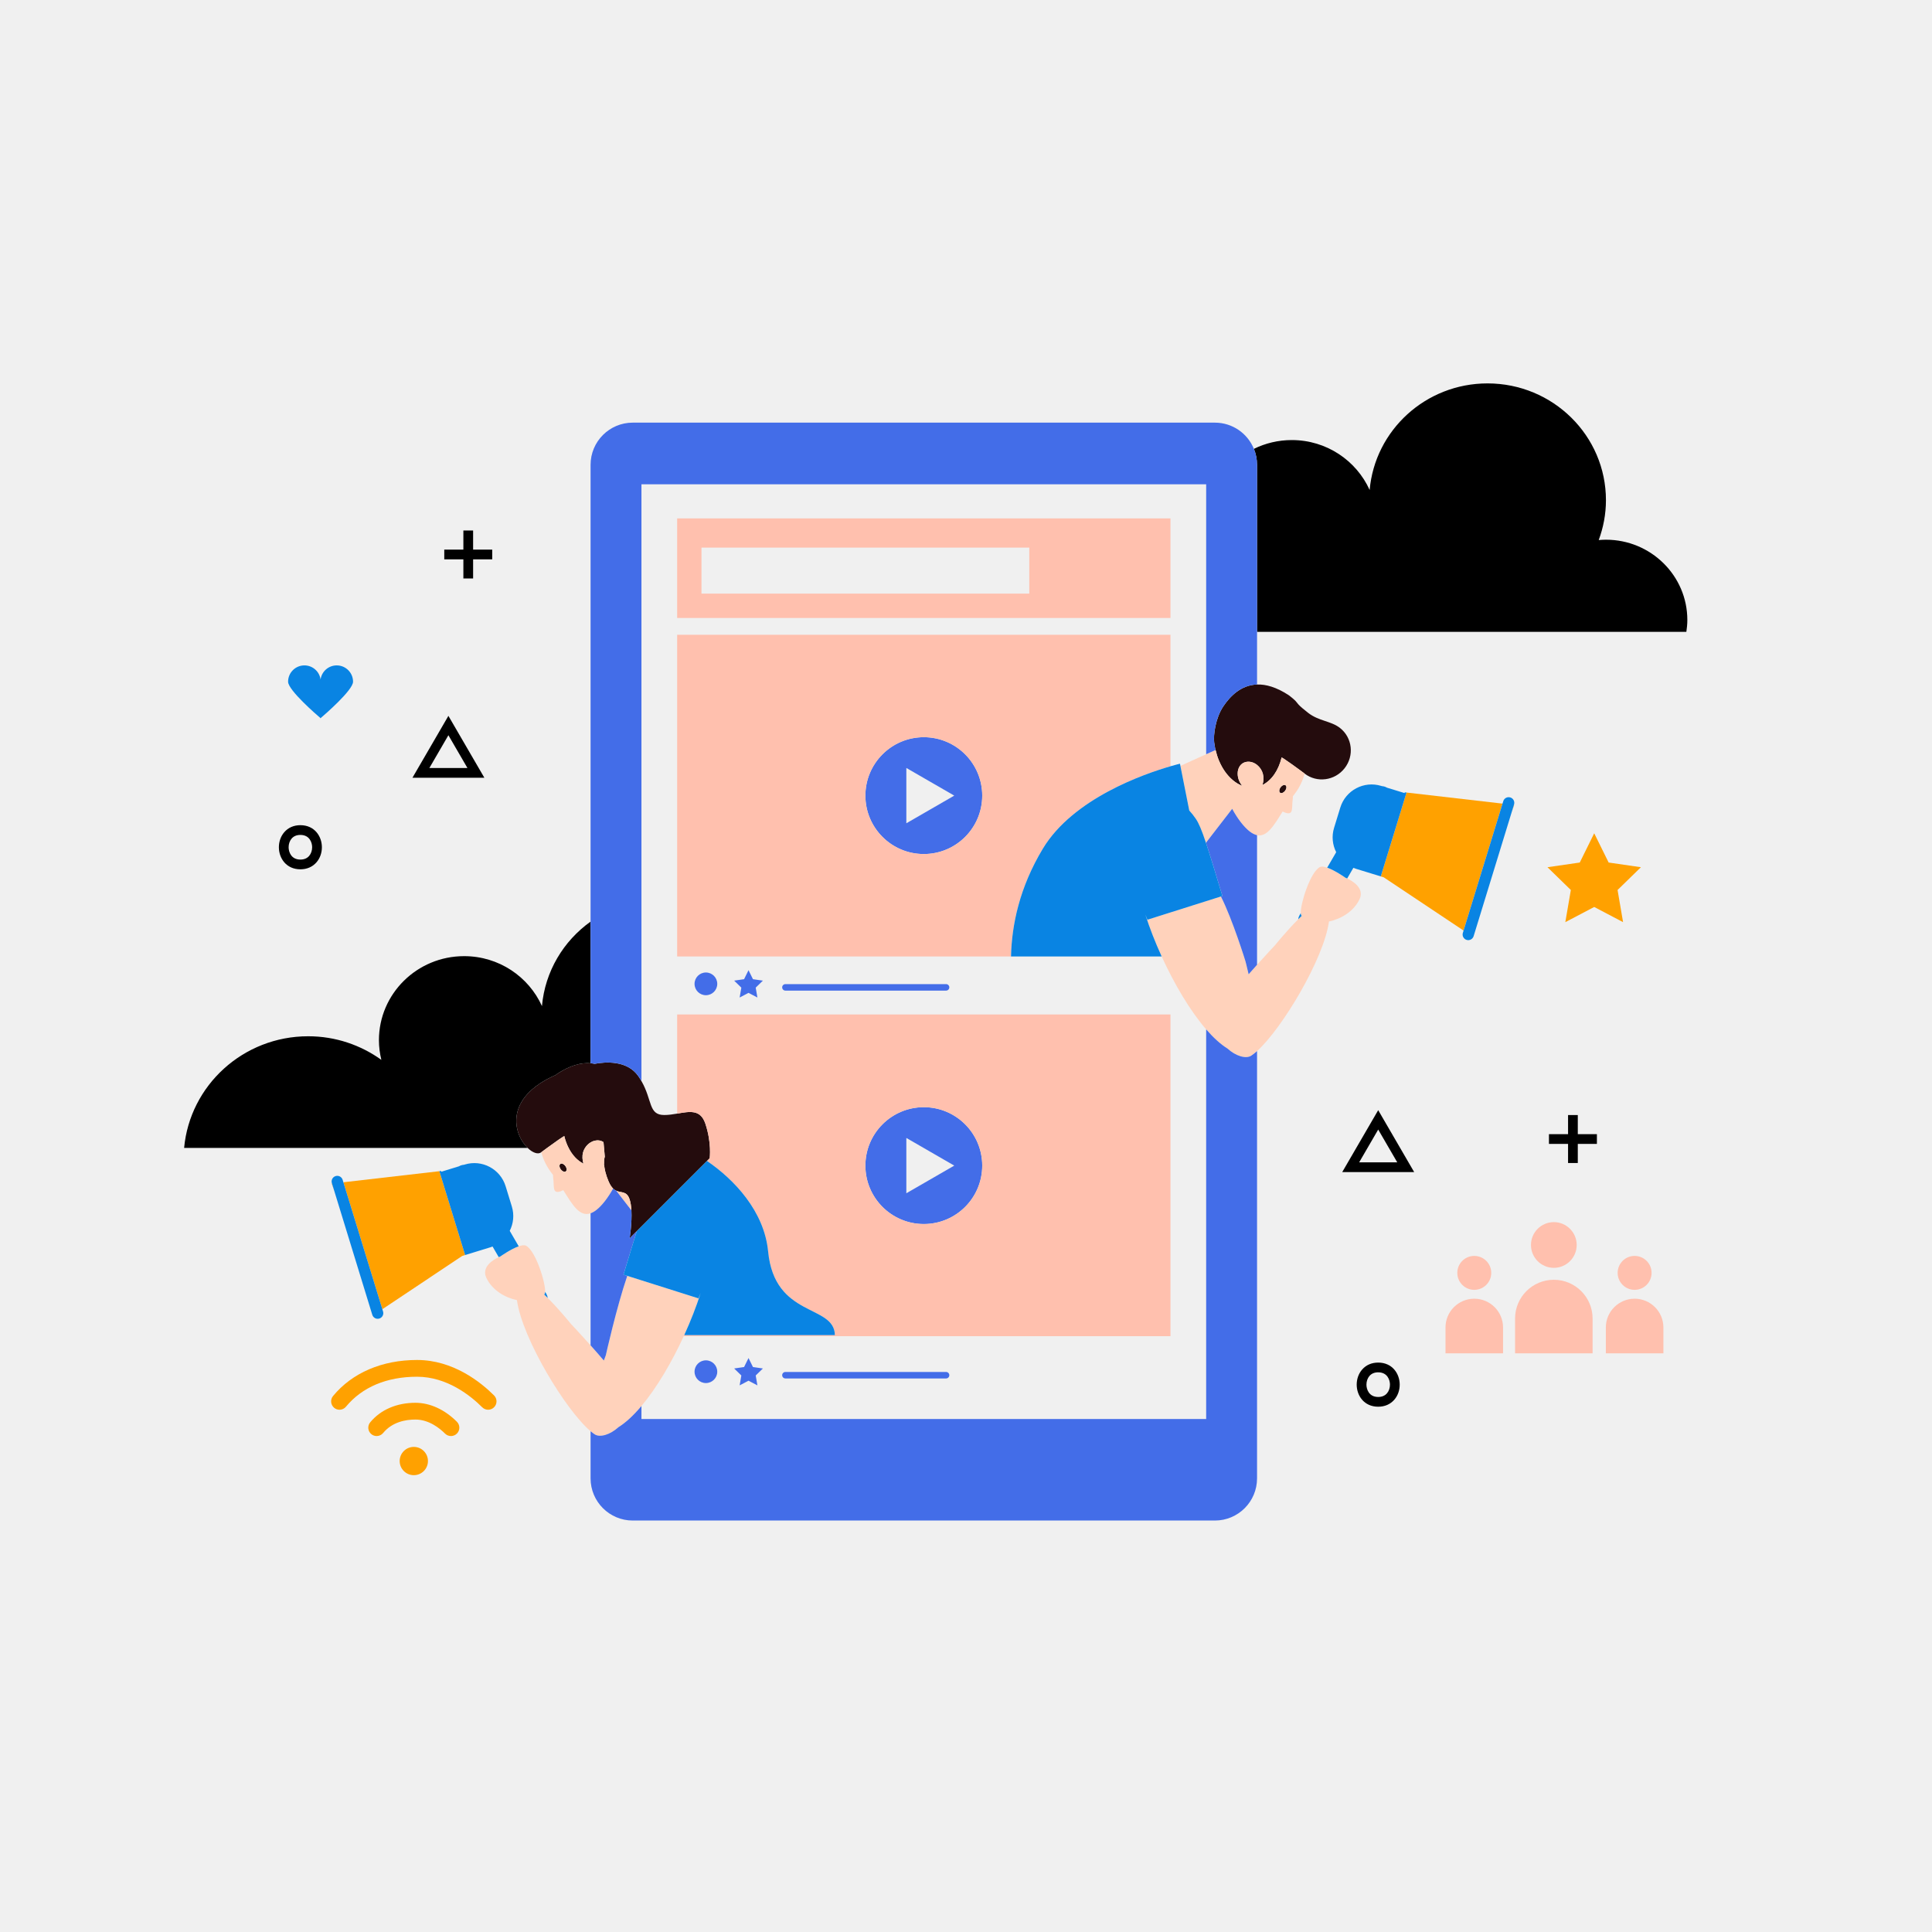
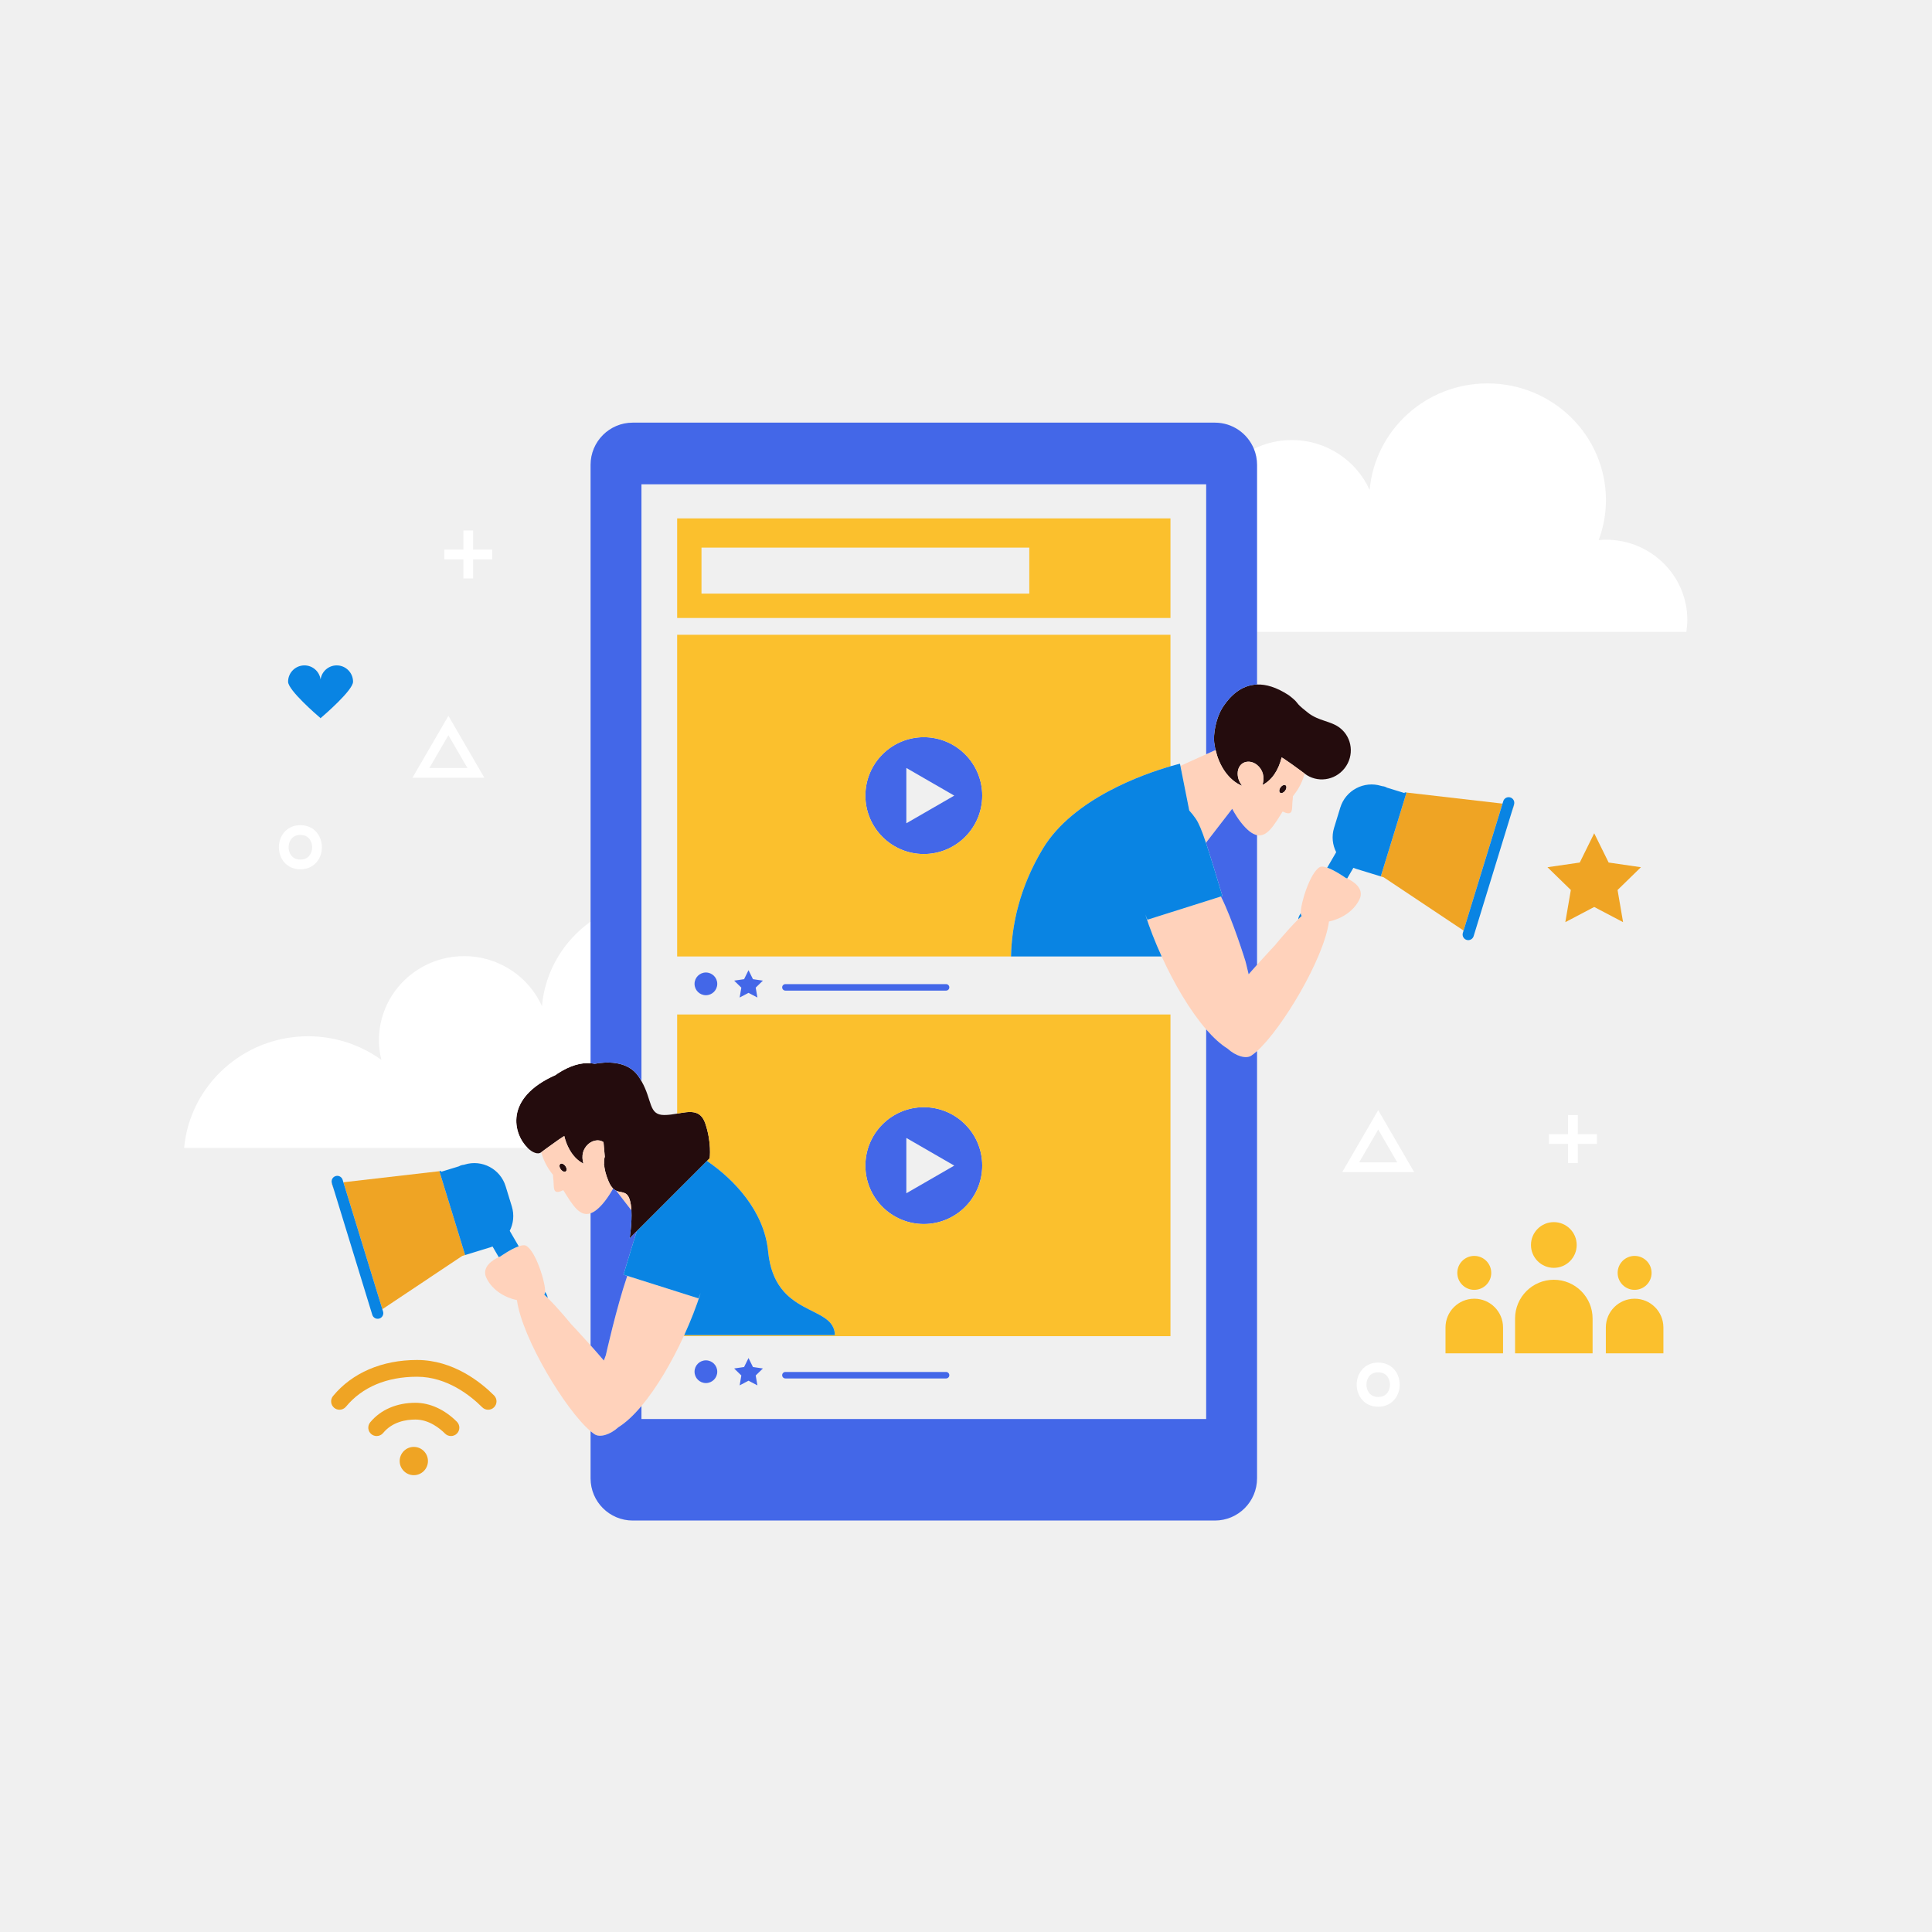
<svg xmlns="http://www.w3.org/2000/svg" version="1.1" id="Layer_1" x="0px" y="0px" width="595.28px" height="595.28px" viewBox="0 0 595.28 595.28" enable-background="new 0 0 595.28 595.28" xml:space="preserve">
  <path id="color_x5F_7" fill="#240C0D" d="M396.118,241.972c0.383,0.292,0.315,1.043-0.157,1.673  c-0.473,0.628-1.163,0.904-1.549,0.608c-0.38-0.292-0.313-1.043,0.158-1.675C395.04,241.951,395.732,241.677,396.118,241.972z   M412.889,224.311c-2.814-2.212-6.501-2.08-9.849-4.686c-0.762-0.599-1.341-1.069-1.782-1.448c-2.256-1.934-1.059-1.533-3.72-3.623  c-0.132-0.104-0.266-0.21-0.397-0.306l-0.037-0.03c-3.82-2.508-7.058-3.401-9.788-3.31c-5.033,0.169-8.342,3.698-10.376,6.71  c-2.451,3.629-3.104,8.882-2.833,11.106c0.077,0.599,0.17,1.188,0.285,1.765c0.041,0.203,0.104,0.392,0.15,0.591  c0.264,1.12,0.593,2.199,1.01,3.2c0.001,0.002,0.002,0.004,0.003,0.006c0.006,0.027,0.015,0.051,0.033,0.077  c1.028,2.461,2.489,4.514,4.195,5.957c0.021,0.017,0.039,0.037,0.06,0.053c0.918,0.774,1.898,1.368,2.925,1.758  c-0.44-0.508-0.79-1.09-1.033-1.722c-0.262-0.659-0.395-1.373-0.39-2.116c0.004-1.701,0.958-3.27,2.707-3.552  c1.205-0.193,2.352,0.213,3.264,0.941c0.862,0.689,1.516,1.666,1.792,2.715c0.299,1.129,0.22,2.33-0.119,3.466  c2.818-1.4,4.938-4.498,5.879-8.412c-0.532-0.744,6.485,4.417,7.033,4.848l0.08,0.063l0.006,0.005  c3.805,2.914,9.286,2.187,12.299-1.648C417.318,232.86,416.698,227.302,412.889,224.311z M172.636,358.639  c-0.383,0.292-0.315,1.043,0.157,1.673c0.473,0.629,1.163,0.905,1.548,0.608c0.38-0.292,0.313-1.042-0.158-1.674  C173.714,358.617,173.021,358.344,172.636,358.639z M217.333,346.222c-1.497-4.49-4.86-3.754-8.693-3.099  c-1.289,0.221-2.631,0.432-3.974,0.432c-4.913,0-3.615-4.529-7.026-10.455c-0.292-0.506-0.606-1.02-0.974-1.545  c-3.453-4.933-10.187-4.391-13.458-3.774c-0.402-0.082-0.816-0.145-1.244-0.179c-2.838-0.231-6.246,0.613-10.313,3.283l-0.038,0.029  c-0.131,0.096-0.243,0.238-0.397,0.306c-16.15,7.136-12.956,18.289-8.645,22.476c1.53,1.486,3.2,2.103,4.196,1.339l0.006-0.005  l0.08-0.063c0.155-0.122,0.839-0.631,1.717-1.271c2.213-1.618,5.698-4.109,5.316-3.576c0.312,1.296,0.764,2.491,1.316,3.576  c1.116,2.192,2.677,3.9,4.563,4.836c-0.339-1.137-0.417-2.337-0.119-3.466c0.126-0.479,0.341-0.94,0.608-1.37  c0.429-0.691,1.019-1.282,1.709-1.699c0.812-0.491,1.753-0.745,2.738-0.587c0.481,0.077,0.895,0.259,1.252,0.507l0.157,1.779  l0.24,2.715c0,0-0.291,0.723-0.22,2.187c-0.052,0.065-0.092,0.14-0.146,0.202c0.051-0.02,0.101-0.046,0.152-0.066  c0.078,1.255,0.42,3.022,1.407,5.329c0.435,1.019,0.898,1.686,1.37,2.144c0.315,0.307,0.634,0.517,0.953,0.667  c1.629,0.768,3.236-0.005,4.132,2.683c0.317,0.952,0.48,2.133,0.55,3.377c0.221,3.98-0.55,8.623-0.55,8.623l2.201-2.201l1.439-1.439  l0.428-0.428l2.563-2.563l0.584-0.584l7.424-7.424l6.327-6.327l2.874-2.874l0.826-0.825c0,0,0.171-1.214,0.077-3.193  C218.653,351.787,218.315,349.167,217.333,346.222z" />
-   <path id="color_x5F_6" fill="#ffa100" d="M466.456,248.013l0.091,0.01l-0.813,2.345L466.456,248.013z M433.373,244.196l-7.93,25.839  l0.896,0.275l24.607,16.411l12.003-39.114l-30.116-3.475L433.373,244.196z M102.298,364.679l-0.09,0.011l0.806,2.322  L102.298,364.679z M142.415,386.977l0.896-0.275l-7.929-25.839l0.539-0.063l-30.116,3.475l12.003,39.114L142.415,386.977z   M505.595,267.205l-9.947-1.445l-4.449-9.014l-4.448,9.014l-9.948,1.445l7.198,7.017l-1.699,9.907l8.897-4.678l8.897,4.678  l-1.699-9.907L505.595,267.205z M128.498,419.032c-10.774,0-19.966,3.943-25.882,11.103c-0.908,1.1-0.753,2.727,0.346,3.635  c0.481,0.398,1.064,0.592,1.643,0.592c0.743,0,1.481-0.32,1.992-0.938c4.987-6.037,12.561-9.229,21.901-9.229  c9.282,0,16.563,5.896,20.077,9.41c1.009,1.008,2.643,1.008,3.651,0c1.008-1.009,1.008-2.643,0-3.651  C148.147,425.875,139.64,419.032,128.498,419.032z M128,432.222c-5.779,0-10.728,2.138-13.935,6.021  c-0.908,1.1-0.753,2.727,0.347,3.635c0.481,0.397,1.063,0.591,1.642,0.591c0.744,0,1.481-0.319,1.992-0.938  c2.83-3.427,6.975-4.146,9.954-4.146c4.176,0,7.51,2.711,9.125,4.326c1.009,1.009,2.643,1.01,3.651,0.001  c1.008-1.009,1.008-2.643,0-3.651C137.012,434.296,132.475,432.222,128,432.222z M127.503,445.814c-2.405,0-4.356,1.95-4.356,4.355  c0,2.406,1.951,4.356,4.356,4.356c2.406,0,4.356-1.95,4.356-4.356C131.86,447.765,129.91,445.814,127.503,445.814z" />
+   <path id="color_x5F_6" fill="#EFA424" d="M466.456,248.013l0.091,0.01l-0.813,2.345L466.456,248.013z M433.373,244.196l-7.93,25.839  l0.896,0.275l24.607,16.411l12.003-39.114l-30.116-3.475L433.373,244.196z M102.298,364.679l-0.09,0.011l0.806,2.322  L102.298,364.679z M142.415,386.977l0.896-0.275l-7.929-25.839l0.539-0.063l-30.116,3.475l12.003,39.114L142.415,386.977z   M505.595,267.205l-9.947-1.445l-4.449-9.014l-4.448,9.014l-9.948,1.445l7.198,7.017l-1.699,9.907l8.897-4.678l8.897,4.678  l-1.699-9.907L505.595,267.205z M128.498,419.032c-10.774,0-19.966,3.943-25.882,11.103c-0.908,1.1-0.753,2.727,0.346,3.635  c0.481,0.398,1.064,0.592,1.643,0.592c0.743,0,1.481-0.32,1.992-0.938c4.987-6.037,12.561-9.229,21.901-9.229  c9.282,0,16.563,5.896,20.077,9.41c1.009,1.008,2.643,1.008,3.651,0c1.008-1.009,1.008-2.643,0-3.651  C148.147,425.875,139.64,419.032,128.498,419.032z M128,432.222c-5.779,0-10.728,2.138-13.935,6.021  c-0.908,1.1-0.753,2.727,0.347,3.635c0.481,0.397,1.063,0.591,1.642,0.591c0.744,0,1.481-0.319,1.992-0.938  c2.83-3.427,6.975-4.146,9.954-4.146c4.176,0,7.51,2.711,9.125,4.326c1.009,1.009,2.643,1.01,3.651,0.001  c1.008-1.009,1.008-2.643,0-3.651C137.012,434.296,132.475,432.222,128,432.222z M127.503,445.814c-2.405,0-4.356,1.95-4.356,4.355  c0,2.406,1.951,4.356,4.356,4.356c2.406,0,4.356-1.95,4.356-4.356C131.86,447.765,129.91,445.814,127.503,445.814z" />
  <path id="color_x5F_5" fill="#FFD2BB" d="M366.432,249.729c0.697,0.762,1.373,1.603,2.012,2.543c0.931,1.373,1.818,3.468,3.13,7.397  l0.066-0.085l8.016-10.376c1.631,3.006,3.54,5.52,5.333,6.929c0.841,0.661,1.609,1.042,2.327,1.191  c3.079,0.645,5.199-2.989,7.883-7.291c0.534,0.276,1.05,0.469,1.474,0.532c1.892,0.282,1.297-2.004,1.63-4.244  c0.049-0.328,0.059-0.65,0.043-0.963c0.111-0.148,0.224-0.295,0.339-0.442c1.601-2.037,2.688-4.284,3.297-6.557l-0.08-0.063  c-0.548-0.431-7.565-5.591-7.033-4.848c-0.941,3.914-3.061,7.012-5.879,8.412c0.339-1.136,0.418-2.337,0.119-3.466  c-0.276-1.049-0.93-2.025-1.792-2.715c-0.912-0.729-2.059-1.135-3.264-0.941c-1.749,0.282-2.703,1.851-2.707,3.552  c-0.005,0.743,0.128,1.457,0.39,2.116c0.243,0.632,0.593,1.214,1.033,1.722c-1.026-0.39-2.007-0.984-2.925-1.758  c-0.021-0.017-0.039-0.036-0.06-0.053c-1.706-1.443-3.167-3.495-4.195-5.957c-0.019-0.026-0.027-0.05-0.033-0.077  c-0.001-0.002-0.002-0.004-0.003-0.006c-0.417-1.001-0.746-2.081-1.01-3.2l-2.902,1.313l-7.938,3.589L366,247.552L366.432,249.729z   M394.57,242.579c0.47-0.628,1.162-0.902,1.548-0.607c0.383,0.292,0.315,1.043-0.157,1.673c-0.473,0.628-1.163,0.904-1.549,0.608  C394.032,243.962,394.099,243.211,394.57,242.579z M418.873,277.119c-1.864,3.816-5.711,6.019-9.393,6.812  c-1.592,11.531-14.438,32.959-22.165,39.929c-0.637,0.574-1.239,1.054-1.797,1.418c-1.651,1.078-4.827,0.073-7.303-2.195  c-2.161-1.343-4.38-3.383-6.576-5.916c-4.987-5.752-9.861-14.039-13.709-22.465c-2.005-4.391-3.73-8.817-5.047-12.941  c0.405,1.034,0.657,1.623,0.657,1.623l5.279-1.67l1.819-0.575l11-3.478l4.546-1.438c3.623,7.171,7.55,19.92,7.55,19.92  s0.433,1.606,0.988,4.046c0.886-1.014,1.76-1.996,2.592-2.923c3.092-3.442,5.562-6.05,5.562-6.05s3.395-4.231,7.104-7.947  c0.356-0.357,0.715-0.709,1.075-1.052c-0.063-0.103-0.124-0.205-0.173-0.314c-0.057-0.125-0.087-0.314-0.098-0.548  c-0.129-2.774,2.86-12.537,5.869-14.188c0.512-0.282,1.344-0.152,2.276,0.172c2.452,0.855,5.616,3.104,5.616,3.104  s0.213,0.081,0.541,0.234C416.584,271.374,420.581,273.622,418.873,277.119z M194.55,372.932l-4.682-6.06  c1.629,0.768,3.236-0.005,4.132,2.683C194.317,370.507,194.48,371.688,194.55,372.932z M170.409,362.028  c-0.016,0.313-0.005,0.635,0.043,0.963c0.334,2.239-0.261,4.526,1.63,4.244c0.424-0.063,0.939-0.256,1.474-0.532  c2.833,4.541,5.041,8.323,8.408,7.129c0.566-0.201,1.161-0.526,1.801-1.029c1.727-1.356,3.56-3.739,5.149-6.598  c-0.472-0.458-0.935-1.125-1.37-2.144c-0.986-2.307-1.329-4.074-1.407-5.329c-0.051,0.021-0.101,0.047-0.152,0.066  c0.055-0.063,0.095-0.137,0.146-0.202c-0.071-1.464,0.22-2.187,0.22-2.187l-0.24-2.715l-0.157-1.779  c-0.357-0.248-0.771-0.43-1.252-0.507c-0.985-0.158-1.926,0.096-2.738,0.587c-0.691,0.417-1.28,1.008-1.709,1.699  c-0.267,0.43-0.482,0.891-0.608,1.37c-0.298,1.129-0.22,2.329,0.119,3.466c-1.885-0.936-3.446-2.644-4.563-4.836  c-0.553-1.085-1.004-2.28-1.316-3.576c0.381-0.533-3.103,1.958-5.316,3.576c-0.877,0.641-1.562,1.149-1.717,1.271l-0.08,0.063  c0.609,2.272,1.696,4.52,3.297,6.557C170.185,361.732,170.297,361.88,170.409,362.028z M174.341,360.92  c-0.385,0.297-1.076,0.021-1.548-0.608c-0.473-0.63-0.54-1.381-0.157-1.673c0.386-0.295,1.078-0.021,1.547,0.607  C174.655,359.878,174.722,360.628,174.341,360.92z M215.212,400.049c0,0,0.253-0.592,0.66-1.63  c-1.316,4.127-3.043,8.556-5.049,12.949c-0.05,0.11-0.1,0.221-0.15,0.331c-3.687,8.015-8.294,15.874-13.032,21.515  c-2.369,2.819-4.77,5.086-7.104,6.536c-2.475,2.268-5.649,3.271-7.3,2.193c-0.4-0.261-0.829-0.598-1.271-0.969  c-7.653-6.428-21.062-28.578-22.691-40.377c-3.682-0.793-7.529-2.995-9.393-6.812c-1.708-3.497,2.29-5.745,3.786-6.442  c0.329-0.153,0.541-0.234,0.541-0.234s3.164-2.25,5.615-3.104c0.933-0.325,1.765-0.455,2.276-0.173  c3.008,1.65,5.997,11.412,5.869,14.188c-0.011,0.233-0.041,0.424-0.097,0.549c-0.049,0.108-0.109,0.212-0.172,0.313  c0.36,0.343,0.719,0.694,1.075,1.052c3.709,3.715,7.104,7.947,7.104,7.947s2.754,2.908,6.087,6.637  c1.318,1.476,2.724,3.076,4.09,4.68c0.372-1.026,0.613-1.643,0.613-1.643s3.28-14.722,6.606-24.442l4.367,1.381l11,3.478  l1.293,0.409L215.212,400.049z" />
-   <path id="color_x5F_4" fill="#000000" d="M519.895,191.03c0,1.242-0.123,2.458-0.302,3.649H387.315v-51.465  c0-1.741-0.348-3.398-0.969-4.915c3.521-1.731,7.487-2.709,11.688-2.709c10.699,0,19.884,6.327,23.978,15.387  c1.619-18.4,17.251-32.845,36.322-32.845c20.149,0,36.483,16.116,36.483,35.99c0,4.319-0.81,8.442-2.227,12.28  c0.733-0.062,1.475-0.11,2.227-0.11C508.663,166.292,519.895,177.368,519.895,191.03z M166.987,309.993  c-4.094-9.061-13.278-15.388-23.978-15.388c-14.501,0-26.255,11.6-26.255,25.903c0,2.085,0.275,4.104,0.749,6.05  c-6.339-4.553-14.111-7.268-22.548-7.268c-20.019,0-36.44,15.118-38.225,34.404h105.84c-4.311-4.187-7.505-15.34,8.645-22.476  c0.154-0.067,0.266-0.21,0.397-0.306l0.038-0.029c4.067-2.67,7.476-3.515,10.313-3.283v-43.635  C173.619,289.929,167.929,299.288,166.987,309.993z M85.928,261.05c0-1.747,0.584-3.387,1.644-4.62  c1.225-1.425,2.947-2.178,4.981-2.178c4.349,0,6.625,3.42,6.625,6.798c0,1.747-0.584,3.387-1.644,4.62  c-1.225,1.425-2.947,2.177-4.981,2.177C88.204,267.848,85.928,264.428,85.928,261.05z M88.928,261.05  c0,1.411,0.764,3.798,3.625,3.798c1.149,0,2.06-0.381,2.706-1.133c0.584-0.679,0.919-1.65,0.919-2.665  c0-1.411-0.764-3.798-3.625-3.798c-1.149,0-2.06,0.381-2.706,1.133C89.263,259.065,88.928,260.036,88.928,261.05z M142.773,178.233  h3v-5.887h5.887v-3h-5.887v-5.887h-3v5.887h-5.887v3h5.887V178.233z M149.24,239.636h-22.158l11.079-19.07L149.24,239.636z   M132.294,236.636h11.733l-5.867-10.098L132.294,236.636z M431.271,426.632c0,1.746-0.584,3.388-1.645,4.62  c-1.225,1.425-2.947,2.178-4.98,2.178c-4.35,0-6.625-3.42-6.625-6.798c0-1.746,0.584-3.388,1.645-4.62  c1.225-1.425,2.947-2.178,4.98-2.178C428.996,419.834,431.271,423.254,431.271,426.632z M428.271,426.632  c0-1.41-0.764-3.798-3.625-3.798c-1.149,0-2.06,0.382-2.706,1.134c-0.584,0.679-0.919,1.649-0.919,2.664  c0,1.41,0.764,3.798,3.625,3.798c1.149,0,2.06-0.382,2.706-1.134C427.937,428.617,428.271,427.646,428.271,426.632z   M486.144,343.564h-3v5.887h-5.887v3h5.887v5.887h3v-5.887h5.887v-3h-5.887V343.564z M424.646,342.06l11.079,19.07h-22.158  L424.646,342.06z M430.513,358.13l-5.866-10.098l-5.866,10.098H430.513z" />
-   <path id="color_x5F_3" fill="#436de8" d="M384.988,256.137c0.841,0.661,1.609,1.042,2.327,1.191v39.937  c-0.832,0.927-1.706,1.909-2.592,2.923c-0.556-2.439-0.988-4.046-0.988-4.046s-3.927-12.749-7.55-19.92l0.465-0.146  c-2.257-7.475-3.812-12.6-5.011-16.208v-0.283l8.016-10.376C381.286,252.214,383.195,254.728,384.988,256.137z M186.667,417.555  c0,0,3.28-14.722,6.606-24.442l-1.17-0.37c1.725-5.713,3.039-10.048,4.098-13.389L194,381.555c0,0,0.771-4.643,0.55-8.623  l-4.682-6.06c-0.319-0.15-0.638-0.36-0.953-0.667c-1.589,2.858-3.422,5.241-5.149,6.598c-0.64,0.503-1.235,0.828-1.801,1.029v40.686  c1.318,1.476,2.724,3.076,4.09,4.68C186.426,418.171,186.667,417.555,186.667,417.555z M378.216,323.082  c-2.161-1.343-4.38-3.383-6.576-5.916v120.056h-174v-4.008c-2.369,2.819-4.77,5.086-7.104,6.536c-2.475,2.268-5.649,3.271-7.3,2.193  c-0.4-0.261-0.829-0.598-1.271-0.969v14.534c0,7.176,5.817,12.993,12.993,12.993h179.366c7.176,0,12.992-5.817,12.992-12.993  V323.859c-0.637,0.574-1.239,1.054-1.797,1.418C383.867,326.355,380.691,325.351,378.216,323.082z M386.347,138.3  c-1.938-4.738-6.588-8.078-12.023-8.078H194.958c-7.176,0-12.993,5.817-12.993,12.993v140.752v43.635  c0.428,0.034,0.842,0.097,1.244,0.179c3.271-0.616,10.005-1.158,13.458,3.774c0.368,0.525,0.682,1.039,0.974,1.545v-55.513V149.222  h174v17.708v27.75v37.714l2.902-1.313c-0.047-0.199-0.109-0.389-0.15-0.591c-0.115-0.578-0.208-1.167-0.285-1.765  c-0.271-2.225,0.382-7.478,2.833-11.106c2.034-3.012,5.343-6.541,10.376-6.71V194.68v-51.465  C387.315,141.474,386.968,139.816,386.347,138.3z M302.64,245.143c0,9.94-8.059,17.999-18,17.999  c-9.94,0-17.999-8.059-17.999-17.999c0-9.941,8.059-18,17.999-18C294.581,227.143,302.64,235.201,302.64,245.143z M294.023,245.142  l-7.383-4.262l-7.383-4.263v8.525v8.525l7.383-4.262L294.023,245.142z M302.64,359.143c0,9.94-8.059,17.999-18,17.999  c-9.94,0-17.999-8.059-17.999-17.999c0-9.941,8.059-18,17.999-18C294.581,341.143,302.64,349.201,302.64,359.143z M294.023,359.143  l-7.383-4.263l-7.383-4.263v8.525v8.524l7.383-4.263L294.023,359.143z M217.5,306.642c1.933,0,3.5-1.566,3.5-3.5  c0-1.933-1.567-3.5-3.5-3.5s-3.5,1.567-3.5,3.5C214,305.075,215.567,306.642,217.5,306.642z M232,301.703l-1.368-2.772l-1.368,2.772  l-3.06,0.445l2.214,2.157l-0.523,3.048l2.737-1.438l2.737,1.438l-0.523-3.048l2.214-2.157L232,301.703z M217.5,426.143  c1.933,0,3.5-1.567,3.5-3.5c0-1.934-1.567-3.5-3.5-3.5s-3.5,1.566-3.5,3.5C214,424.575,215.567,426.143,217.5,426.143z   M228.418,423.806l-0.523,3.048l2.737-1.438l2.737,1.438l-0.523-3.048l2.214-2.157l-3.06-0.445l-1.368-2.772l-1.368,2.772  l-3.06,0.445L228.418,423.806z M241,304.222c0,0.552,0.448,1,1,1h49.5c0.552,0,1-0.448,1-1s-0.448-1-1-1H242  C241.448,303.222,241,303.67,241,304.222z M242,424.722h49.5c0.552,0,1-0.448,1-1s-0.448-1-1-1H242c-0.552,0-1,0.448-1,1  S241.448,424.722,242,424.722z" />
-   <path id="color_x5F_2" fill="#ffc0ae" d="M208.64,277.534v17.167h26.001h76.868c0.221-9.64,2.58-21.239,9.83-33.25  c9.36-15.51,31.36-23.06,39.3-25.35v-40.52h-152V277.534z M284.64,227.143c9.941,0,18,8.059,18,18c0,9.94-8.059,17.999-18,17.999  c-9.94,0-17.999-8.059-17.999-17.999C266.641,235.201,274.699,227.143,284.64,227.143z M208.64,190.407h103.773h48.227v-28.636  v-2.049h-152V190.407z M216.14,168.722h101.003v9.83v4.356h-2.303h-98.7V168.722z M208.64,312.584v30.539  c3.833-0.655,7.197-1.392,8.693,3.099c0.982,2.945,1.319,5.565,1.41,7.474c0.094,1.979-0.077,3.193-0.077,3.193l-0.826,0.825  c8.287,5.631,17.624,15.413,18.826,27.841c2,20.667,20.357,16.174,20.577,25.813h-46.421c-0.05,0.11-0.1,0.221-0.15,0.331H360.64  v-99.115H239.778H208.64z M284.64,341.143c9.941,0,18,8.059,18,18c0,9.94-8.059,17.999-18,17.999  c-9.94,0-17.999-8.059-17.999-17.999C266.641,349.201,274.699,341.143,284.64,341.143z M490.702,406.26v10.717h-23.886V406.26  c0-6.596,5.348-11.943,11.942-11.943C485.355,394.316,490.702,399.664,490.702,406.26z M471.717,383.598  c0-3.89,3.152-7.043,7.044-7.043c3.888,0,7.042,3.153,7.042,7.043c0,3.891-3.154,7.045-7.042,7.045  C474.869,390.643,471.717,387.488,471.717,383.598z M512.519,409.02v7.957h-17.733v-7.957c0-4.896,3.971-8.867,8.867-8.867  C508.548,400.152,512.519,404.123,512.519,409.02z M498.423,392.195c0-2.888,2.342-5.229,5.229-5.229  c2.889,0,5.229,2.342,5.229,5.229c0,2.889-2.34,5.229-5.229,5.229C500.765,397.424,498.423,395.084,498.423,392.195z   M463.113,409.02v7.957h-17.732v-7.957c0-4.896,3.969-8.867,8.867-8.867C459.144,400.152,463.113,404.123,463.113,409.02z   M449.019,392.195c0-2.888,2.342-5.229,5.229-5.229c2.887,0,5.229,2.342,5.229,5.229c0,2.889-2.342,5.229-5.229,5.229  C451.36,397.424,449.019,395.084,449.019,392.195z" />
+   <path id="color_x5F_4" fill="#ffffff" d="M519.895,191.03c0,1.242-0.123,2.458-0.302,3.649H387.315v-51.465  c0-1.741-0.348-3.398-0.969-4.915c3.521-1.731,7.487-2.709,11.688-2.709c10.699,0,19.884,6.327,23.978,15.387  c1.619-18.4,17.251-32.845,36.322-32.845c20.149,0,36.483,16.116,36.483,35.99c0,4.319-0.81,8.442-2.227,12.28  c0.733-0.062,1.475-0.11,2.227-0.11C508.663,166.292,519.895,177.368,519.895,191.03z M166.987,309.993  c-4.094-9.061-13.278-15.388-23.978-15.388c-14.501,0-26.255,11.6-26.255,25.903c0,2.085,0.275,4.104,0.749,6.05  c-6.339-4.553-14.111-7.268-22.548-7.268c-20.019,0-36.44,15.118-38.225,34.404h105.84c-4.311-4.187-7.505-15.34,8.645-22.476  c0.154-0.067,0.266-0.21,0.397-0.306l0.038-0.029c4.067-2.67,7.476-3.515,10.313-3.283v-43.635  C173.619,289.929,167.929,299.288,166.987,309.993z M85.928,261.05c0-1.747,0.584-3.387,1.644-4.62  c1.225-1.425,2.947-2.178,4.981-2.178c4.349,0,6.625,3.42,6.625,6.798c0,1.747-0.584,3.387-1.644,4.62  c-1.225,1.425-2.947,2.177-4.981,2.177C88.204,267.848,85.928,264.428,85.928,261.05z M88.928,261.05  c0,1.411,0.764,3.798,3.625,3.798c1.149,0,2.06-0.381,2.706-1.133c0.584-0.679,0.919-1.65,0.919-2.665  c0-1.411-0.764-3.798-3.625-3.798c-1.149,0-2.06,0.381-2.706,1.133C89.263,259.065,88.928,260.036,88.928,261.05z M142.773,178.233  h3v-5.887h5.887v-3h-5.887v-5.887h-3v5.887h-5.887v3h5.887V178.233z M149.24,239.636h-22.158l11.079-19.07L149.24,239.636z   M132.294,236.636h11.733l-5.867-10.098L132.294,236.636z M431.271,426.632c0,1.746-0.584,3.388-1.645,4.62  c-1.225,1.425-2.947,2.178-4.98,2.178c-4.35,0-6.625-3.42-6.625-6.798c0-1.746,0.584-3.388,1.645-4.62  c1.225-1.425,2.947-2.178,4.98-2.178C428.996,419.834,431.271,423.254,431.271,426.632z M428.271,426.632  c0-1.41-0.764-3.798-3.625-3.798c-1.149,0-2.06,0.382-2.706,1.134c-0.584,0.679-0.919,1.649-0.919,2.664  c0,1.41,0.764,3.798,3.625,3.798c1.149,0,2.06-0.382,2.706-1.134C427.937,428.617,428.271,427.646,428.271,426.632z   M486.144,343.564h-3v5.887h-5.887v3h5.887v5.887h3v-5.887h5.887v-3h-5.887V343.564z M424.646,342.06l11.079,19.07h-22.158  L424.646,342.06z M430.513,358.13l-5.866-10.098l-5.866,10.098H430.513z" />
+   <path id="color_x5F_3" fill="#4367e8" d="M384.988,256.137c0.841,0.661,1.609,1.042,2.327,1.191v39.937  c-0.832,0.927-1.706,1.909-2.592,2.923c-0.556-2.439-0.988-4.046-0.988-4.046s-3.927-12.749-7.55-19.92l0.465-0.146  c-2.257-7.475-3.812-12.6-5.011-16.208v-0.283l8.016-10.376C381.286,252.214,383.195,254.728,384.988,256.137z M186.667,417.555  c0,0,3.28-14.722,6.606-24.442l-1.17-0.37c1.725-5.713,3.039-10.048,4.098-13.389L194,381.555c0,0,0.771-4.643,0.55-8.623  l-4.682-6.06c-0.319-0.15-0.638-0.36-0.953-0.667c-1.589,2.858-3.422,5.241-5.149,6.598c-0.64,0.503-1.235,0.828-1.801,1.029v40.686  c1.318,1.476,2.724,3.076,4.09,4.68C186.426,418.171,186.667,417.555,186.667,417.555z M378.216,323.082  c-2.161-1.343-4.38-3.383-6.576-5.916v120.056h-174v-4.008c-2.369,2.819-4.77,5.086-7.104,6.536c-2.475,2.268-5.649,3.271-7.3,2.193  c-0.4-0.261-0.829-0.598-1.271-0.969v14.534c0,7.176,5.817,12.993,12.993,12.993h179.366c7.176,0,12.992-5.817,12.992-12.993  V323.859c-0.637,0.574-1.239,1.054-1.797,1.418C383.867,326.355,380.691,325.351,378.216,323.082z M386.347,138.3  c-1.938-4.738-6.588-8.078-12.023-8.078H194.958c-7.176,0-12.993,5.817-12.993,12.993v140.752v43.635  c0.428,0.034,0.842,0.097,1.244,0.179c3.271-0.616,10.005-1.158,13.458,3.774c0.368,0.525,0.682,1.039,0.974,1.545v-55.513V149.222  h174v17.708v27.75v37.714l2.902-1.313c-0.047-0.199-0.109-0.389-0.15-0.591c-0.115-0.578-0.208-1.167-0.285-1.765  c-0.271-2.225,0.382-7.478,2.833-11.106c2.034-3.012,5.343-6.541,10.376-6.71V194.68v-51.465  C387.315,141.474,386.968,139.816,386.347,138.3z M302.64,245.143c0,9.94-8.059,17.999-18,17.999  c-9.94,0-17.999-8.059-17.999-17.999c0-9.941,8.059-18,17.999-18C294.581,227.143,302.64,235.201,302.64,245.143z M294.023,245.142  l-7.383-4.262l-7.383-4.263v8.525v8.525l7.383-4.262L294.023,245.142z M302.64,359.143c0,9.94-8.059,17.999-18,17.999  c-9.94,0-17.999-8.059-17.999-17.999c0-9.941,8.059-18,17.999-18C294.581,341.143,302.64,349.201,302.64,359.143z M294.023,359.143  l-7.383-4.263l-7.383-4.263v8.525v8.524l7.383-4.263L294.023,359.143z M217.5,306.642c1.933,0,3.5-1.566,3.5-3.5  c0-1.933-1.567-3.5-3.5-3.5s-3.5,1.567-3.5,3.5C214,305.075,215.567,306.642,217.5,306.642z M232,301.703l-1.368-2.772l-1.368,2.772  l-3.06,0.445l2.214,2.157l-0.523,3.048l2.737-1.438l2.737,1.438l-0.523-3.048l2.214-2.157L232,301.703z M217.5,426.143  c1.933,0,3.5-1.567,3.5-3.5c0-1.934-1.567-3.5-3.5-3.5s-3.5,1.566-3.5,3.5C214,424.575,215.567,426.143,217.5,426.143z   M228.418,423.806l-0.523,3.048l2.737-1.438l2.737,1.438l-0.523-3.048l2.214-2.157l-3.06-0.445l-1.368-2.772l-1.368,2.772  l-3.06,0.445L228.418,423.806z M241,304.222c0,0.552,0.448,1,1,1h49.5c0.552,0,1-0.448,1-1s-0.448-1-1-1H242  C241.448,303.222,241,303.67,241,304.222z M242,424.722h49.5c0.552,0,1-0.448,1-1s-0.448-1-1-1H242c-0.552,0-1,0.448-1,1  S241.448,424.722,242,424.722z" />
+   <path id="color_x5F_2" fill="#FBC02D" d="M208.64,277.534v17.167h26.001h76.868c0.221-9.64,2.58-21.239,9.83-33.25  c9.36-15.51,31.36-23.06,39.3-25.35v-40.52h-152V277.534z M284.64,227.143c9.941,0,18,8.059,18,18c0,9.94-8.059,17.999-18,17.999  c-9.94,0-17.999-8.059-17.999-17.999C266.641,235.201,274.699,227.143,284.64,227.143z M208.64,190.407h103.773h48.227v-28.636  v-2.049h-152V190.407z M216.14,168.722h101.003v9.83v4.356h-2.303h-98.7V168.722z M208.64,312.584v30.539  c3.833-0.655,7.197-1.392,8.693,3.099c0.982,2.945,1.319,5.565,1.41,7.474c0.094,1.979-0.077,3.193-0.077,3.193l-0.826,0.825  c8.287,5.631,17.624,15.413,18.826,27.841c2,20.667,20.357,16.174,20.577,25.813h-46.421c-0.05,0.11-0.1,0.221-0.15,0.331H360.64  v-99.115H239.778H208.64z M284.64,341.143c9.941,0,18,8.059,18,18c0,9.94-8.059,17.999-18,17.999  c-9.94,0-17.999-8.059-17.999-17.999C266.641,349.201,274.699,341.143,284.64,341.143z M490.702,406.26v10.717h-23.886V406.26  c0-6.596,5.348-11.943,11.942-11.943C485.355,394.316,490.702,399.664,490.702,406.26z M471.717,383.598  c0-3.89,3.152-7.043,7.044-7.043c3.888,0,7.042,3.153,7.042,7.043c0,3.891-3.154,7.045-7.042,7.045  C474.869,390.643,471.717,387.488,471.717,383.598z M512.519,409.02v7.957h-17.733v-7.957c0-4.896,3.971-8.867,8.867-8.867  C508.548,400.152,512.519,404.123,512.519,409.02z M498.423,392.195c0-2.888,2.342-5.229,5.229-5.229  c2.889,0,5.229,2.342,5.229,5.229c0,2.889-2.34,5.229-5.229,5.229C500.765,397.424,498.423,395.084,498.423,392.195z   M463.113,409.02v7.957h-17.732v-7.957c0-4.896,3.969-8.867,8.867-8.867C459.144,400.152,463.113,404.123,463.113,409.02z   M449.019,392.195c0-2.888,2.342-5.229,5.229-5.229c2.887,0,5.229,2.342,5.229,5.229c0,2.889-2.342,5.229-5.229,5.229  C451.36,397.424,449.019,395.084,449.019,392.195z" />
  <path id="color_x5F_1" fill="#0984E3" d="M400.883,281.901c0.049,0.109,0.109,0.212,0.173,0.314  c-0.36,0.343-0.719,0.694-1.075,1.052c0.06-0.439,0.202-0.876,0.438-1.283l0.366-0.631  C400.796,281.587,400.826,281.776,400.883,281.901z M432.765,244.358l-5.427-1.666c-0.009-0.005-0.016-0.013-0.024-0.018  c-0.477-0.277-0.992-0.416-1.507-0.453l-0.239-0.073c-5.327-1.635-10.972,1.359-12.605,6.686l-1.912,6.229  c-0.797,2.596-0.487,5.265,0.649,7.511l-2.769,4.763c2.452,0.855,5.616,3.104,5.616,3.104s0.213,0.081,0.541,0.234l1.904-3.277  c0.244,0.096,0.488,0.192,0.743,0.27l7.708,2.366v-0.001l7.93-25.839l-0.539-0.063L432.765,244.358z M465.352,245.701  c-0.918-0.281-1.889,0.233-2.169,1.149l-0.232,0.757l-12.003,39.114l-0.217,0.707c-0.281,0.916,0.233,1.887,1.149,2.169  c0.916,0.28,1.888-0.235,2.168-1.15l11.686-38.079l0.723-2.355l0.044-0.144C466.781,246.953,466.267,245.982,465.352,245.701z   M371.573,259.669c-1.312-3.929-2.199-6.024-3.13-7.397c-0.639-0.941-1.314-1.781-2.012-2.543L366,247.552l-2.298-11.569  l-0.133-0.671c0,0-1.089,0.25-2.93,0.79c-7.939,2.29-29.939,9.84-39.3,25.35c-7.25,12.01-9.609,23.61-9.83,33.25h46.421  c-2.005-4.391-3.73-8.817-5.047-12.941c0.405,1.034,0.657,1.623,0.657,1.623l5.279-1.67l1.819-0.575l11-3.478l4.546-1.438  l0.465-0.146c-2.257-7.475-3.812-12.6-5.011-16.208C371.617,259.799,371.596,259.736,371.573,259.669z M167.968,398.02  c-0.011,0.233-0.041,0.424-0.097,0.549c-0.049,0.108-0.109,0.212-0.172,0.313c0.36,0.343,0.719,0.694,1.075,1.052  c-0.06-0.439-0.202-0.876-0.439-1.283L167.968,398.02z M157.704,371.73l-1.912-6.229c-1.634-5.328-7.278-8.321-12.605-6.687  l-0.238,0.073c-0.516,0.037-1.031,0.176-1.508,0.453c-0.008,0.005-0.015,0.012-0.023,0.017l-5.429,1.666l-0.069-0.225l-0.539,0.063  l7.929,25.839v0.001l7.708-2.366c0.255-0.078,0.5-0.174,0.744-0.27l1.905,3.277c0.329-0.153,0.541-0.234,0.541-0.234  s3.164-2.25,5.615-3.104l-2.768-4.763C158.192,376.995,158.501,374.327,157.704,371.73z M117.807,403.389l-12.003-39.114  l-0.232-0.757c-0.281-0.916-1.251-1.432-2.168-1.149c-0.916,0.28-1.43,1.251-1.149,2.167l0.044,0.144l0.716,2.333l11.693,38.102  c0.28,0.916,1.251,1.432,2.167,1.15s1.431-1.252,1.15-2.168L117.807,403.389z M236.667,385.555  c-1.203-12.428-10.54-22.21-18.826-27.841l-2.874,2.874l-6.327,6.327l-7.424,7.424l-0.584,0.584l-2.563,2.563l-0.428,0.428  l-1.439,1.439c-1.06,3.341-2.373,7.676-4.098,13.389l1.17,0.37l4.367,1.381l11,3.478l1.293,0.409l5.279,1.669  c0,0,0.253-0.592,0.66-1.63c-1.316,4.127-3.043,8.556-5.049,12.949h46.421C257.024,401.729,238.667,406.222,236.667,385.555z   M108.781,210.048c0-2.777-2.251-5.029-5.029-5.029c-2.54,0-4.638,1.882-4.979,4.327c-0.342-2.445-2.44-4.327-4.979-4.327  c-2.778,0-5.029,2.251-5.029,5.029c0,2.616,8.919,10.301,9.958,11.187c0,0.054,0,0.085,0,0.085s0.019-0.016,0.05-0.042  c0.031,0.026,0.049,0.042,0.049,0.042s0-0.031,0-0.085C99.862,220.349,108.781,212.664,108.781,210.048z" />
</svg>
